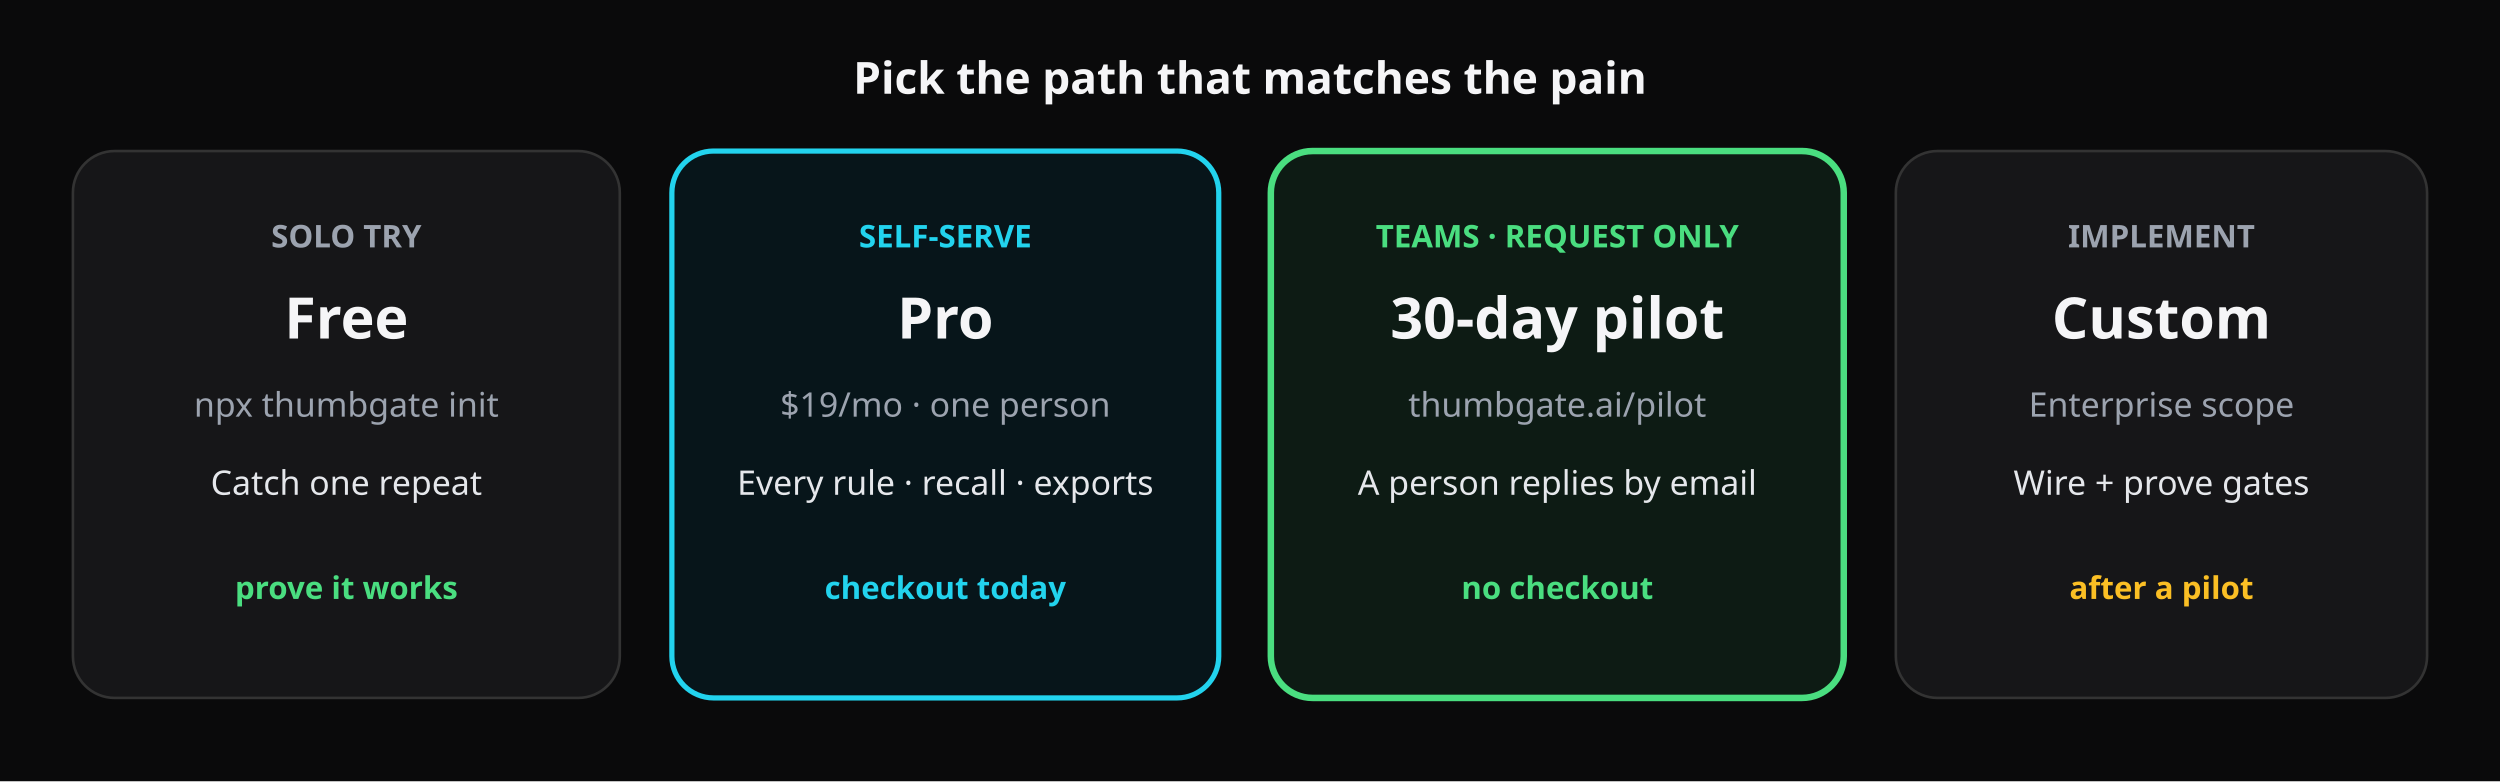
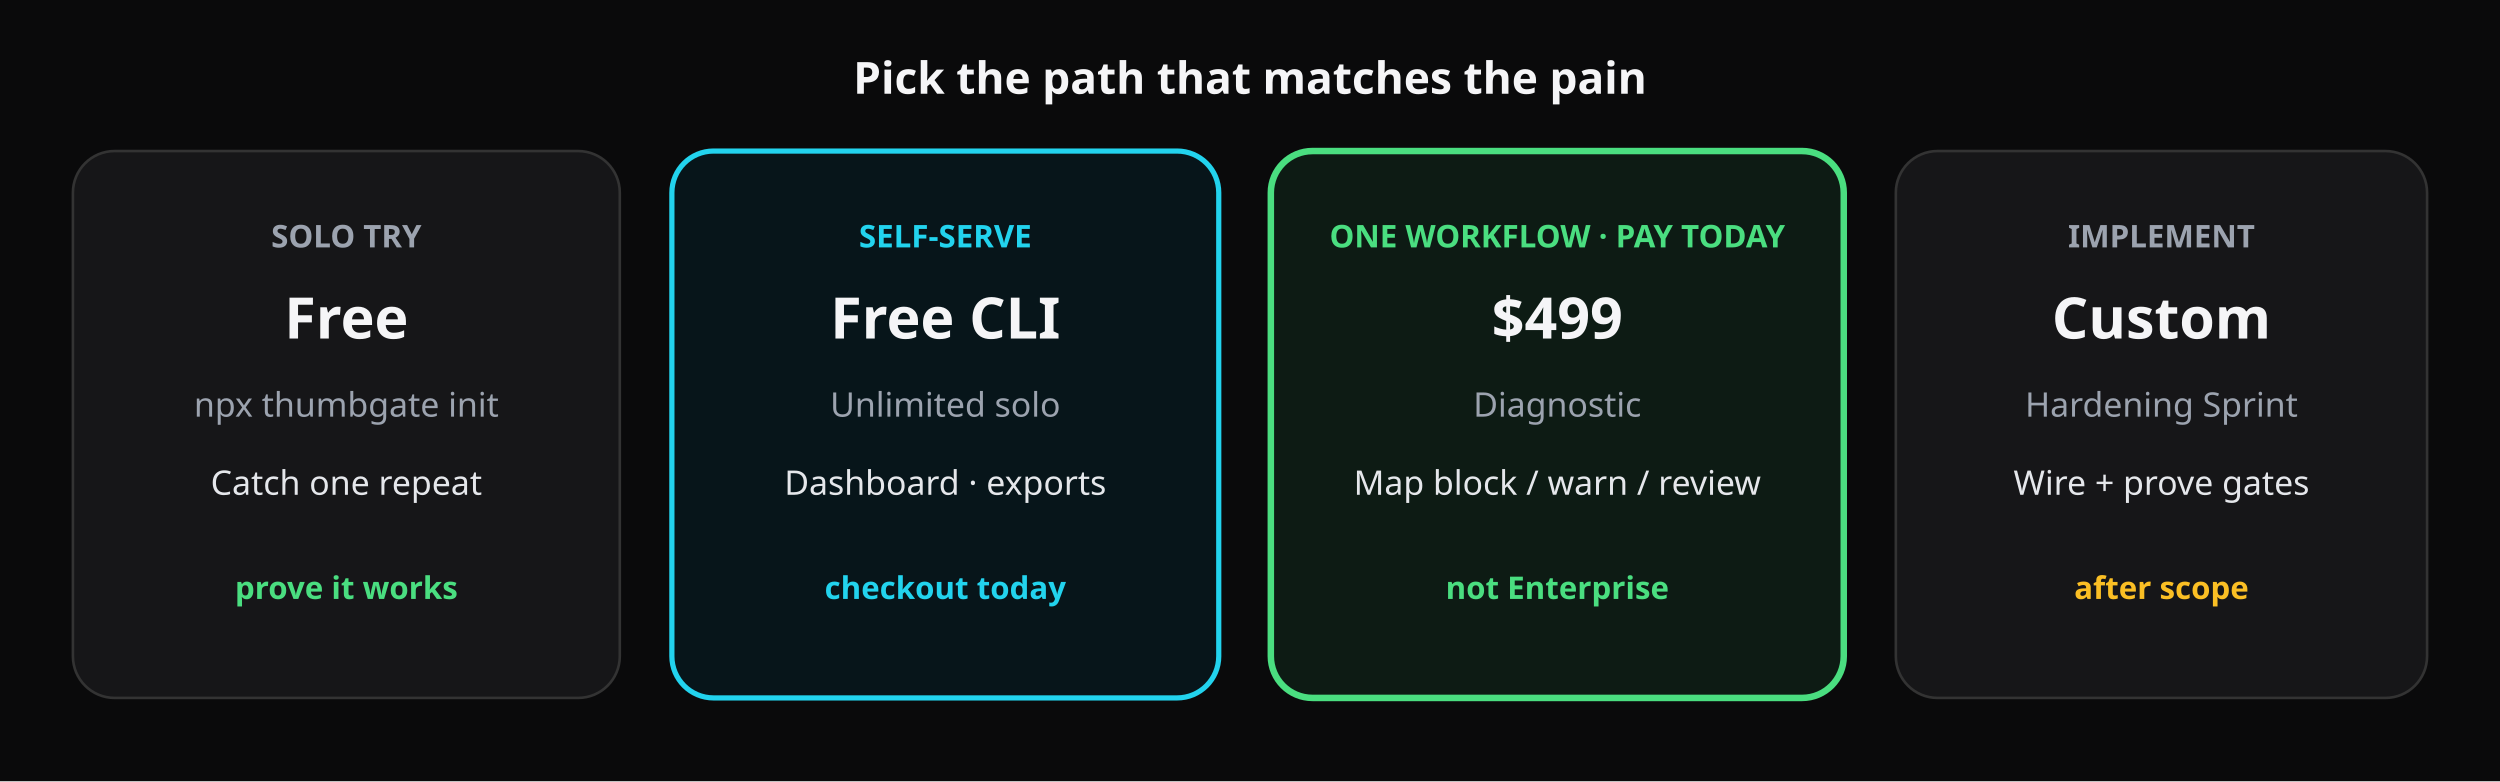
<svg xmlns="http://www.w3.org/2000/svg" viewBox="0 0 960 300" role="img" aria-labelledby="t d">
  <rect width="960" height="300" fill="#0a0a0b" />
  <g font-family="system-ui,sans-serif">
    <text x="480" y="36" text-anchor="middle" fill="#f5f5f7" font-size="17" font-weight="800">Pick the path that matches the pain</text>
    <rect x="28" y="58" width="210" height="210" rx="16" fill="#161618" stroke="#333" />
    <text x="133" y="95" text-anchor="middle" fill="#9ca3af" font-size="12" font-weight="700">SOLO TRY</text>
    <text x="133" y="130" text-anchor="middle" fill="#f5f5f7" font-size="22" font-weight="900">Free</text>
    <text x="133" y="160" text-anchor="middle" fill="#9ca3af" font-size="13">npx thumbgate init</text>
    <text x="133" y="190" text-anchor="middle" fill="#e5e7eb" font-size="13">Catch one repeat</text>
    <text x="133" y="230" text-anchor="middle" fill="#4ade80" font-size="12" font-weight="700">prove it works</text>
    <rect x="258" y="58" width="210" height="210" rx="16" fill="#07151a" stroke="#22d3ee" stroke-width="2" />
    <text x="363" y="95" text-anchor="middle" fill="#22d3ee" font-size="12" font-weight="700">SELF-SERVE</text>
-     <text x="363" y="130" text-anchor="middle" fill="#f5f5f7" font-size="22" font-weight="900">Pro</text>
-     <text x="363" y="160" text-anchor="middle" fill="#9ca3af" font-size="13">$19/mo · one person</text>
-     <text x="363" y="190" text-anchor="middle" fill="#e5e7eb" font-size="13">Every rule · recall · exports</text>
+     <text x="363" y="130" text-anchor="middle" fill="#f5f5f7" font-size="22" font-weight="900">Free CLI</text>
+     <text x="363" y="160" text-anchor="middle" fill="#9ca3af" font-size="13">Unlimited solo</text>
+     <text x="363" y="190" text-anchor="middle" fill="#e5e7eb" font-size="13">Dashboard · exports</text>
    <text x="363" y="230" text-anchor="middle" fill="#22d3ee" font-size="12" font-weight="700">checkout today</text>
    <rect x="488" y="58" width="220" height="210" rx="16" fill="#0d1b14" stroke="#4ade80" stroke-width="2.5" />
-     <text x="598" y="95" text-anchor="middle" fill="#4ade80" font-size="12" font-weight="700">TEAMS · REQUEST ONLY</text>
-     <text x="598" y="130" text-anchor="middle" fill="#f5f5f7" font-size="22" font-weight="900">30-day pilot</text>
-     <text x="598" y="160" text-anchor="middle" fill="#9ca3af" font-size="13">thumbgate.ai/pilot</text>
-     <text x="598" y="190" text-anchor="middle" fill="#e5e7eb" font-size="13">A person replies by email</text>
-     <text x="598" y="230" text-anchor="middle" fill="#4ade80" font-size="12" font-weight="700">no checkout</text>
+     <text x="598" y="95" text-anchor="middle" fill="#4ade80" font-size="12" font-weight="700">ONE WORKFLOW · PAY TODAY</text>
+     <text x="598" y="130" text-anchor="middle" fill="#f5f5f7" font-size="22" font-weight="900">$499</text>
+     <text x="598" y="160" text-anchor="middle" fill="#9ca3af" font-size="13">Diagnostic</text>
+     <text x="598" y="190" text-anchor="middle" fill="#e5e7eb" font-size="13">Map block / warn / review</text>
+     <text x="598" y="230" text-anchor="middle" fill="#4ade80" font-size="12" font-weight="700">not Enterprise</text>
    <rect x="728" y="58" width="204" height="210" rx="16" fill="#161618" stroke="#333" />
    <text x="830" y="95" text-anchor="middle" fill="#9ca3af" font-size="12" font-weight="700">IMPLEMENT</text>
    <text x="830" y="130" text-anchor="middle" fill="#f5f5f7" font-size="22" font-weight="900">Custom</text>
-     <text x="830" y="160" text-anchor="middle" fill="#9ca3af" font-size="13">Enterprise scope</text>
+     <text x="830" y="160" text-anchor="middle" fill="#9ca3af" font-size="13">Hardening Sprint</text>
    <text x="830" y="190" text-anchor="middle" fill="#e5e7eb" font-size="13">Wire + prove gates</text>
-     <text x="830" y="230" text-anchor="middle" fill="#fbbf24" font-size="12" font-weight="700">after a pilot</text>
+     <text x="830" y="230" text-anchor="middle" fill="#fbbf24" font-size="12" font-weight="700">after scope</text>
  </g>
</svg>
